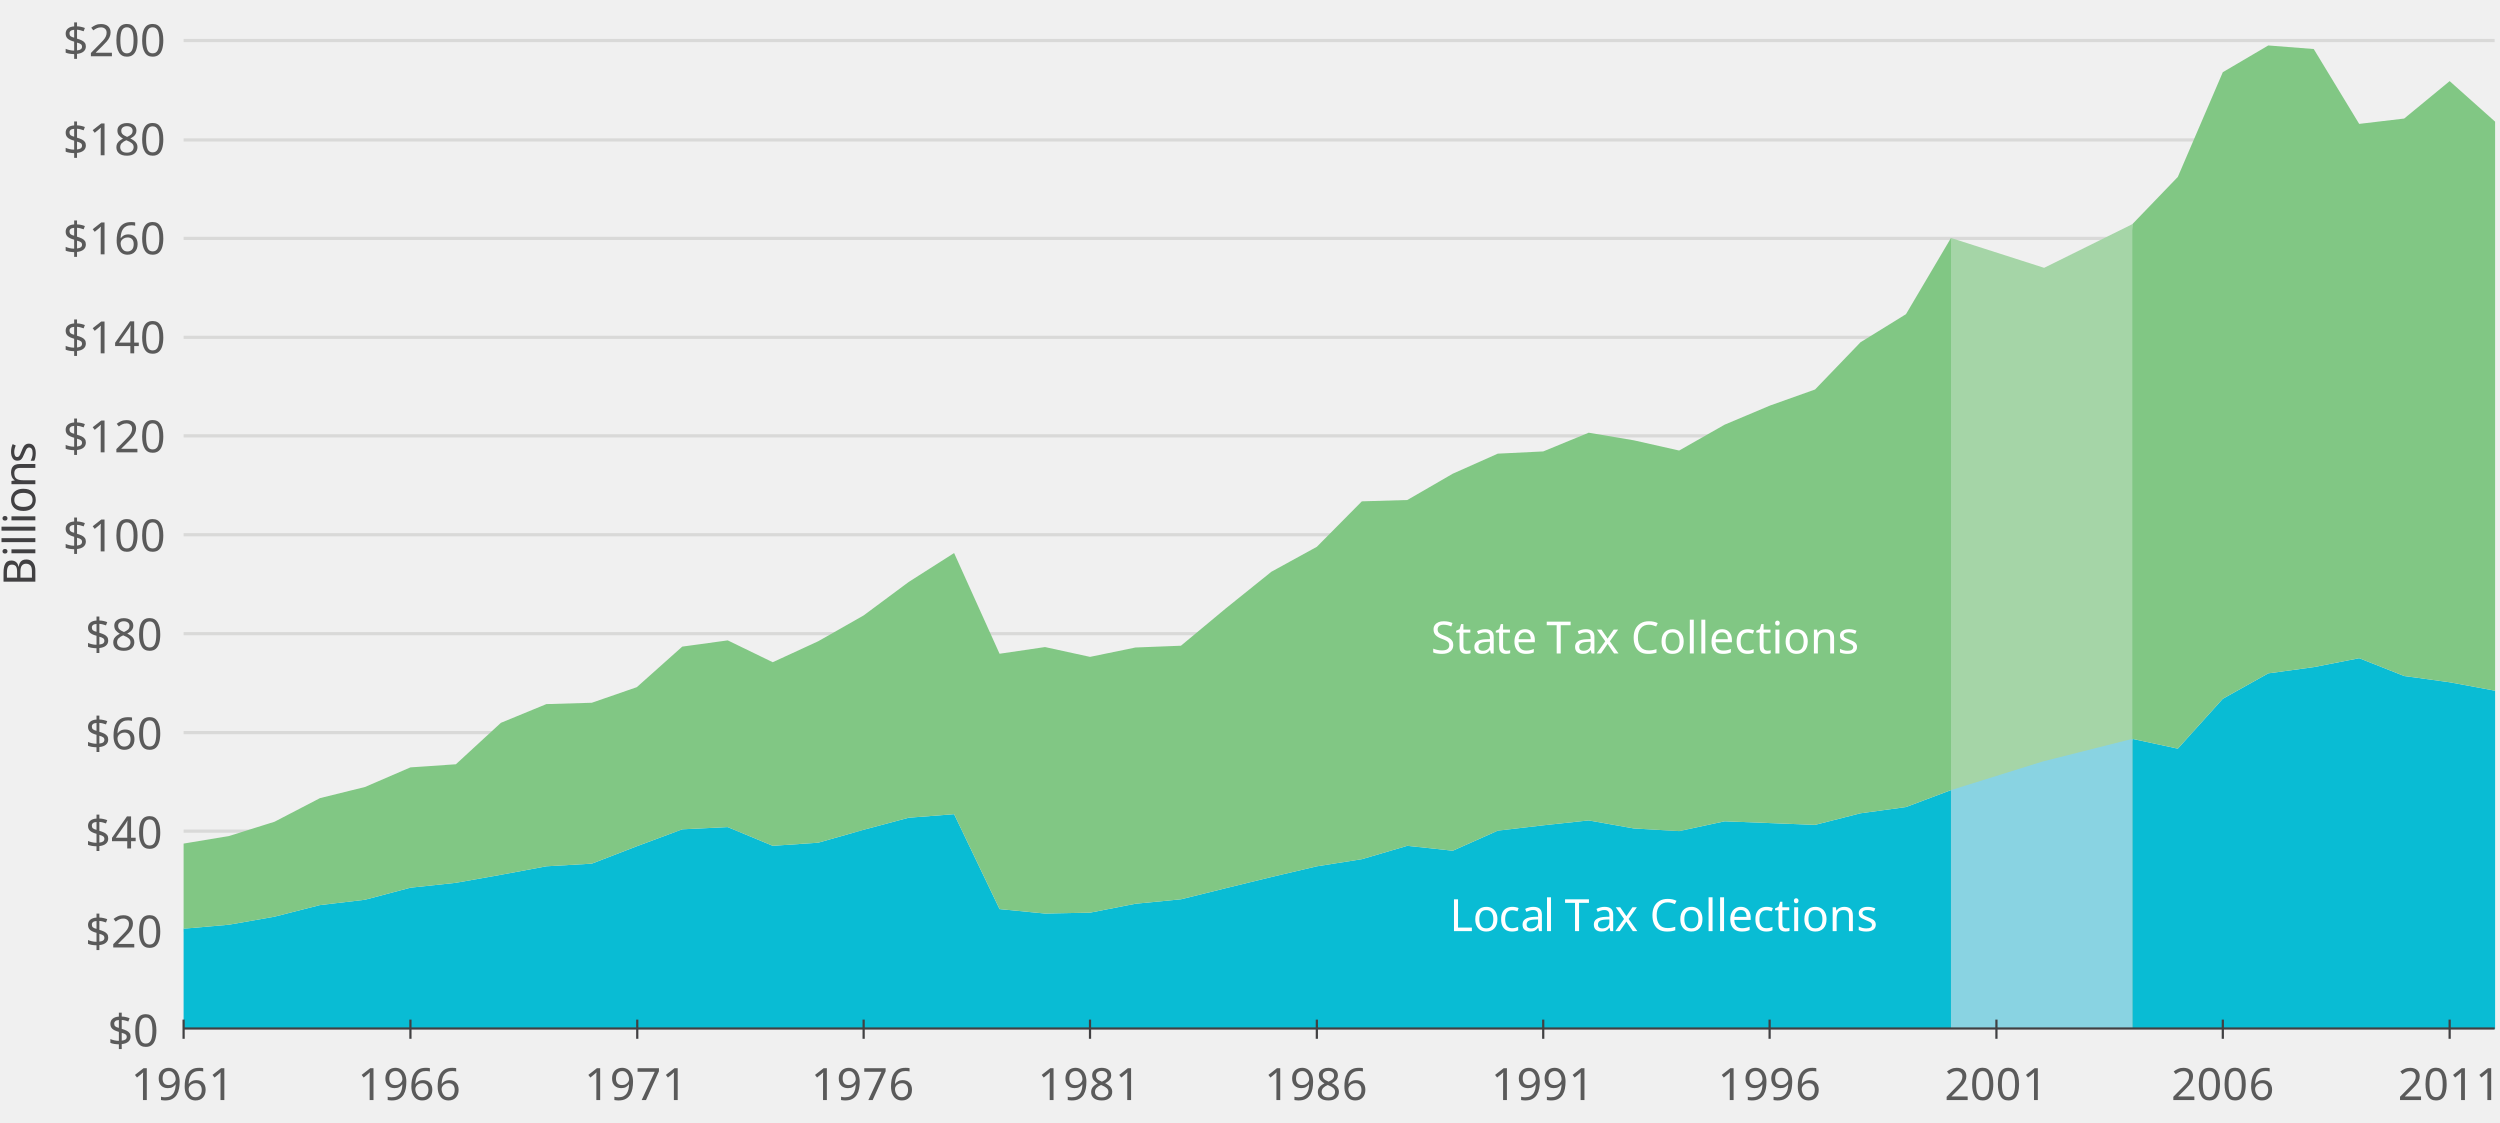
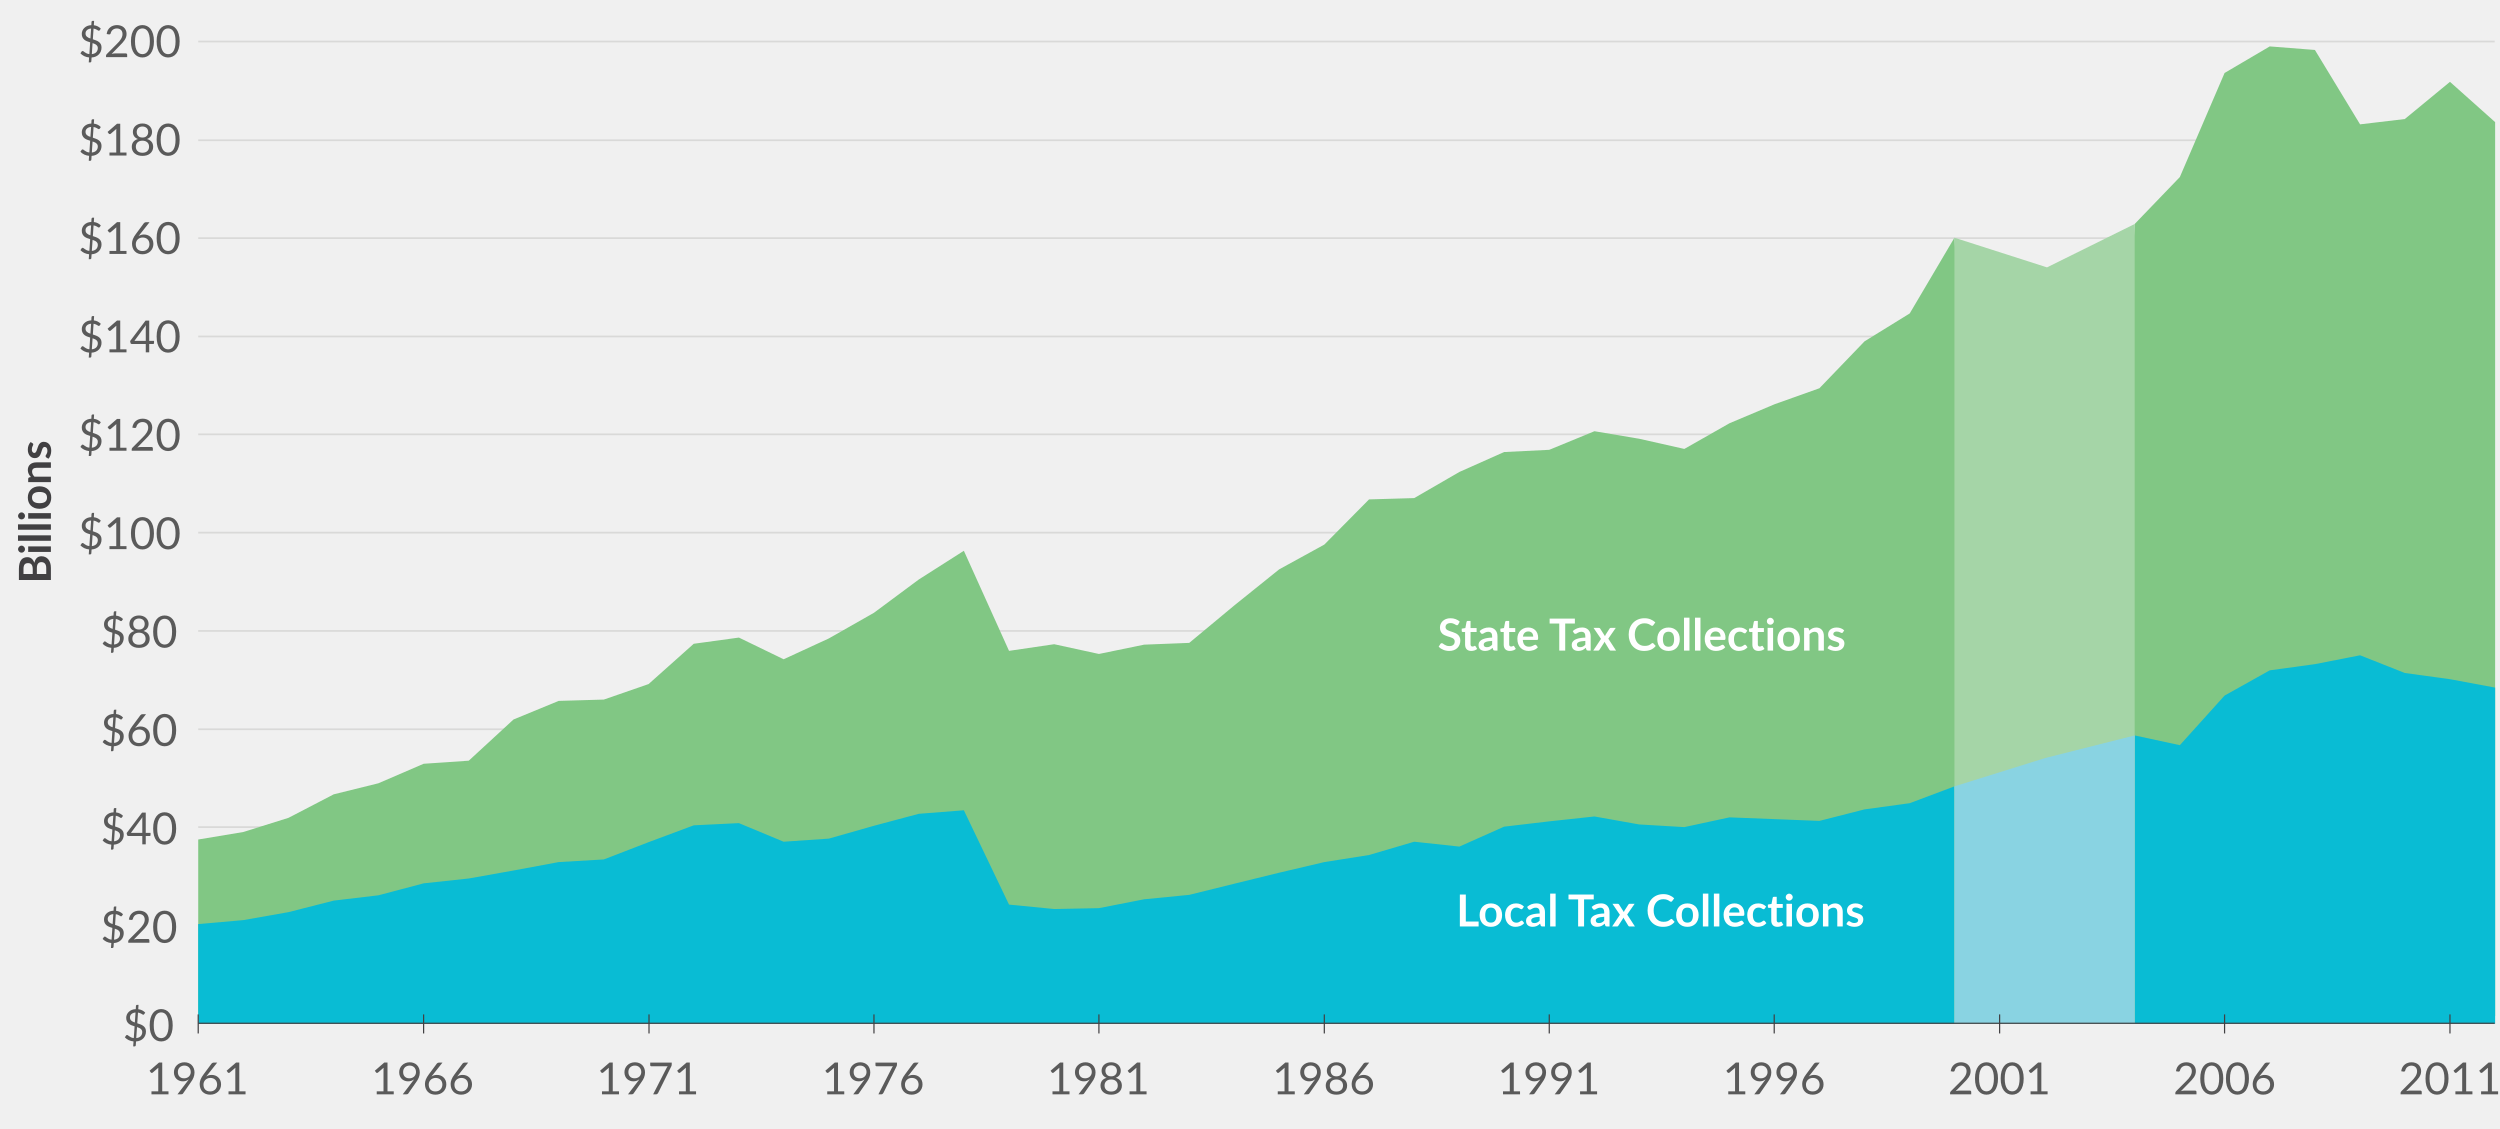
- <svg xmlns="http://www.w3.org/2000/svg" version="1.1" id="Layer_1" x="0px" y="0px" viewBox="0 0 561 252" style="enable-background:new 0 0 561 252;" xml:space="preserve">
-   <style type="text/css">
- 	.st0{fill:none;stroke:#D9D9D8;stroke-width:0.72;stroke-linejoin:round;stroke-miterlimit:10;}
- 	.st1{fill-rule:evenodd;clip-rule:evenodd;fill:#09BCD4;}
- 	.st2{fill-rule:evenodd;clip-rule:evenodd;fill:#81C784;}
- 	.st3{fill:#5A5A5A;}
- 	.st4{font-family:'Lato-Regular';}
- 	.st5{font-size:10px;}
- 	.st6{fill:#414042;}
- 	.st7{font-family:'Lato-Semibold';}
- 	.st8{fill:#FFFFFF;}
- 	.st9{font-family:'Lato-Heavy';}
- 	.st10{fill:#A5D5A7;}
- 	.st11{fill:#89D3E2;}
- 	.st12{fill:#58595B;stroke:#414042;stroke-width:0.5;stroke-linejoin:round;stroke-miterlimit:10;}
- </style>
-   <path class="st0" d="M41.2,208.7h518.6 M41.2,186.5h518.6 M41.2,164.4h518.6 M41.2,142.2h518.6 M41.2,120h518.6 M41.2,97.8h518.6   M41.2,75.7h518.6 M41.2,53.5h518.6 M41.2,31.4h518.6 M41.2,9.1h518.6" />
-   <polyline class="st1" points="41.2,208.4 51.4,207.5 61.6,205.7 71.8,203.1 81.9,201.9 92.1,199.2 102.3,198.1 112.4,196.3   122.6,194.4 132.8,193.8 142.9,189.9 153.1,186.1 163.3,185.6 173.4,189.8 183.6,189.1 193.8,186.2 203.9,183.5 214.1,182.7   224.3,204 234.5,205 244.6,204.8 254.8,202.8 265,201.8 275.1,199.3 285.3,196.8 295.5,194.4 305.6,192.8 315.8,189.8 326,190.9   336.1,186.4 346.3,185.2 356.5,184.1 366.6,185.9 376.8,186.5 387,184.3 397.2,184.7 407.3,185.1 417.5,182.5 427.7,181.1   437.8,177.3 448,230.9 458.2,170.5 468.3,230.9 478.5,165.8 488.7,168 498.8,156.8 509,151.1 519.2,149.7 529.4,147.7 539.5,151.7   549.7,153.1 559.9,155 559.9,230.9 549.7,230.9 539.5,230.9 529.4,230.9 519.2,230.9 509,230.9 498.8,230.9 488.7,230.9   478.5,230.9 468.3,230.9 458.2,230.9 448,230.9 437.8,230.9 427.7,230.9 417.5,230.9 407.3,230.9 397.2,230.9 387,230.9   376.8,230.9 366.6,230.9 356.5,230.9 346.3,230.9 336.1,230.9 326,230.9 315.8,230.9 305.6,230.9 295.5,230.9 285.3,230.9   275.1,230.9 265,230.9 254.8,230.9 244.6,230.9 234.5,230.9 224.3,230.9 214.1,230.9 203.9,230.9 193.8,230.9 183.6,230.9   173.4,230.9 163.3,230.9 153.1,230.9 142.9,230.9 132.8,230.9 122.6,230.9 112.4,230.9 102.3,230.9 92.1,230.9 81.9,230.9   71.8,230.9 61.6,230.9 51.4,230.9 41.2,230.9 41.2,208.4 " />
-   <polyline class="st2" points="41.2,189.3 51.4,187.6 61.6,184.4 71.8,179.1 81.9,176.6 92.1,172.2 102.3,171.5 112.4,162.2   122.6,158 132.8,157.7 142.9,154.2 153.1,145.1 163.3,143.7 173.4,148.6 183.6,143.9 193.8,138.1 203.9,130.6 214.1,124.1   224.3,146.7 234.5,145.2 244.6,147.4 254.8,145.3 265,144.9 275.1,136.5 285.3,128.3 295.5,122.7 305.6,112.5 315.8,112.2   326,106.3 336.1,101.8 346.3,101.3 356.5,97.1 366.6,98.8 376.8,101.1 387,95.3 397.2,91 407.3,87.4 417.5,76.8 427.7,70.5   437.8,53.4 448,230.9 458.2,60.5 468.3,230.9 478.5,50.3 488.7,39.7 498.8,16.2 509,10.2 519.2,11 529.4,27.8 539.5,26.6   549.7,18.2 559.9,27.3 559.9,155 549.7,153.1 539.5,151.7 529.4,147.7 519.2,149.7 509,151.1 498.8,156.8 488.7,168 478.5,165.8   468.3,230.9 458.2,170.5 448,230.9 437.8,177.3 427.7,181.1 417.5,182.5 407.3,185.1 397.2,184.7 387,184.3 376.8,186.5   366.6,185.9 356.5,184.1 346.3,185.2 336.1,186.4 326,190.9 315.8,189.8 305.6,192.8 295.5,194.4 285.3,196.8 275.1,199.3   265,201.8 254.8,202.8 244.6,204.8 234.5,205 224.3,204 214.1,182.7 203.9,183.5 193.8,186.2 183.6,189.1 173.4,189.8 163.3,185.6   153.1,186.1 142.9,189.9 132.8,193.8 122.6,194.4 112.4,196.3 102.3,198.1 92.1,199.2 81.9,201.9 71.8,203.1 61.6,205.7 51.4,207.5   41.2,208.4 41.2,189.3 " />
-   <text transform="matrix(1 0 0 1 24.1432 234.8307)" class="st3 st4 st5">$0</text>
-   <text transform="matrix(1 0 0 1 19.1268 212.6104)">
-     <tspan x="0" y="0" class="st3 st4 st5">$</tspan>
-     <tspan x="5.8" y="0" class="st3 st4 st5">2</tspan>
-     <tspan x="11.6" y="0" class="st3 st4 st5">0</tspan>
-   </text>
-   <text transform="matrix(1 0 0 1 19.1268 190.3899)">
-     <tspan x="0" y="0" class="st3 st4 st5">$</tspan>
-     <tspan x="5.8" y="0" class="st3 st4 st5">4</tspan>
-     <tspan x="11.6" y="0" class="st3 st4 st5">0</tspan>
-   </text>
-   <text transform="matrix(1 0 0 1 19.1268 168.1693)">
-     <tspan x="0" y="0" class="st3 st4 st5">$</tspan>
-     <tspan x="5.8" y="0" class="st3 st4 st5">6</tspan>
-     <tspan x="11.6" y="0" class="st3 st4 st5">0</tspan>
-   </text>
-   <text transform="matrix(1 0 0 1 19.1268 145.9488)">
-     <tspan x="0" y="0" class="st3 st4 st5">$</tspan>
-     <tspan x="5.8" y="0" class="st3 st4 st5">8</tspan>
-     <tspan x="11.6" y="0" class="st3 st4 st5">0</tspan>
-   </text>
-   <text transform="matrix(1 0 0 1 14.1107 123.7285)">
-     <tspan x="0" y="0" class="st3 st4 st5">$</tspan>
-     <tspan x="5.8" y="0" class="st3 st4 st5">10</tspan>
-     <tspan x="17.3" y="0" class="st3 st4 st5">0</tspan>
-   </text>
-   <text transform="matrix(1 0 0 1 14.1107 101.5077)">
-     <tspan x="0" y="0" class="st3 st4 st5">$</tspan>
-     <tspan x="5.8" y="0" class="st3 st4 st5">12</tspan>
-     <tspan x="17.3" y="0" class="st3 st4 st5">0</tspan>
-   </text>
-   <text transform="matrix(1 0 0 1 14.1107 79.2871)">
-     <tspan x="0" y="0" class="st3 st4 st5">$</tspan>
-     <tspan x="5.8" y="0" class="st3 st4 st5">14</tspan>
-     <tspan x="17.3" y="0" class="st3 st4 st5">0</tspan>
-   </text>
-   <text transform="matrix(1 0 0 1 14.1107 57.0665)">
-     <tspan x="0" y="0" class="st3 st4 st5">$</tspan>
-     <tspan x="5.8" y="0" class="st3 st4 st5">16</tspan>
-     <tspan x="17.3" y="0" class="st3 st4 st5">0</tspan>
-   </text>
-   <text transform="matrix(1 0 0 1 14.1107 34.846)">
-     <tspan x="0" y="0" class="st3 st4 st5">$</tspan>
-     <tspan x="5.8" y="0" class="st3 st4 st5">18</tspan>
-     <tspan x="17.3" y="0" class="st3 st4 st5">0</tspan>
-   </text>
-   <text transform="matrix(1 0 0 1 14.1106 12.6256)">
-     <tspan x="0" y="0" class="st3 st4 st5">$</tspan>
-     <tspan x="5.8" y="0" class="st3 st4 st5">20</tspan>
-     <tspan x="17.3" y="0" class="st3 st4 st5">0</tspan>
-   </text>
-   <text transform="matrix(1 0 0 1 29.3948 246.8504)">
-     <tspan x="0" y="0" class="st3 st4 st5">19</tspan>
-     <tspan x="11.5" y="0" class="st3 st4 st5">6</tspan>
-     <tspan x="17.4" y="0" class="st3 st4 st5">1</tspan>
-   </text>
-   <text transform="matrix(1 0 0 1 80.2635 246.8505)">
-     <tspan x="0" y="0" class="st3 st4 st5">19</tspan>
-     <tspan x="11.5" y="0" class="st3 st4 st5">6</tspan>
-     <tspan x="17.4" y="0" class="st3 st4 st5">6</tspan>
-   </text>
-   <text transform="matrix(1 0 0 1 131.1319 246.8505)">
-     <tspan x="0" y="0" class="st3 st4 st5">19</tspan>
-     <tspan x="11.5" y="0" class="st3 st4 st5">7</tspan>
-     <tspan x="17.4" y="0" class="st3 st4 st5">1</tspan>
-   </text>
-   <text transform="matrix(1 0 0 1 182 246.8505)">
-     <tspan x="0" y="0" class="st3 st4 st5">19</tspan>
-     <tspan x="11.5" y="0" class="st3 st4 st5">7</tspan>
-     <tspan x="17.4" y="0" class="st3 st4 st5">6</tspan>
-   </text>
-   <text transform="matrix(1 0 0 1 232.8686 246.8505)">
-     <tspan x="0" y="0" class="st3 st4 st5">19</tspan>
-     <tspan x="11.5" y="0" class="st3 st4 st5">8</tspan>
-     <tspan x="17.4" y="0" class="st3 st4 st5">1</tspan>
-   </text>
-   <text transform="matrix(1 0 0 1 283.737 246.8505)">
-     <tspan x="0" y="0" class="st3 st4 st5">19</tspan>
-     <tspan x="11.5" y="0" class="st3 st4 st5">8</tspan>
-     <tspan x="17.4" y="0" class="st3 st4 st5">6</tspan>
-   </text>
-   <text transform="matrix(1 0 0 1 334.6054 246.8505)">
-     <tspan x="0" y="0" class="st3 st4 st5">19</tspan>
-     <tspan x="11.5" y="0" class="st3 st4 st5">9</tspan>
-     <tspan x="17.4" y="0" class="st3 st4 st5">1</tspan>
-   </text>
-   <text transform="matrix(1 0 0 1 385.4738 246.8505)">
-     <tspan x="0" y="0" class="st3 st4 st5">19</tspan>
-     <tspan x="11.5" y="0" class="st3 st4 st5">9</tspan>
-     <tspan x="17.4" y="0" class="st3 st4 st5">6</tspan>
-   </text>
-   <text transform="matrix(1 0 0 1 436.3422 246.8505)">
-     <tspan x="0" y="0" class="st3 st4 st5">20</tspan>
-     <tspan x="11.5" y="0" class="st3 st4 st5">0</tspan>
-     <tspan x="17.4" y="0" class="st3 st4 st5">1</tspan>
-   </text>
-   <text transform="matrix(1 0 0 1 487.2105 246.8505)">
-     <tspan x="0" y="0" class="st3 st4 st5">20</tspan>
-     <tspan x="11.5" y="0" class="st3 st4 st5">0</tspan>
-     <tspan x="17.4" y="0" class="st3 st4 st5">6</tspan>
-   </text>
-   <text transform="matrix(1 0 0 1 538.079 246.8503)">
-     <tspan x="0" y="0" class="st3 st4 st5">20</tspan>
-     <tspan x="11.5" y="0" class="st3 st4 st5">1</tspan>
-     <tspan x="17.4" y="0" class="st3 st4 st5">1</tspan>
-   </text>
-   <g>
-     <text transform="matrix(0 -1 1 0 7.9316 131.4992)">
-       <tspan x="0" y="0" class="st6 st7 st5">B</tspan>
-       <tspan x="6.5" y="0" class="st6 st7 st5">i</tspan>
-       <tspan x="9" y="0" class="st6 st7 st5">ll</tspan>
-       <tspan x="13.9" y="0" class="st6 st7 st5">i</tspan>
-       <tspan x="16.3" y="0" class="st6 st7 st5">o</tspan>
-       <tspan x="22" y="0" class="st6 st7 st5">n</tspan>
-       <tspan x="27.6" y="0" class="st6 st7 st5">s</tspan>
-     </text>
-   </g>
-   <g>
-     <text transform="matrix(1 0 0 1 321.0941 146.6415)">
-       <tspan x="0" y="0" class="st8 st9 st5">S</tspan>
-       <tspan x="5.5" y="0" class="st8 st9 st5">t</tspan>
-       <tspan x="9.3" y="0" class="st8 st9 st5">a</tspan>
-       <tspan x="14.4" y="0" class="st8 st9 st5">t</tspan>
-       <tspan x="18.2" y="0" class="st8 st9 st5">e</tspan>
-       <tspan x="23.6" y="0" class="st8 st9 st5"> </tspan>
-       <tspan x="25.9" y="0" class="st8 st9 st5">T</tspan>
-       <tspan x="31.9" y="0" class="st8 st9 st5">a</tspan>
-       <tspan x="37" y="0" class="st8 st9 st5">x Collections</tspan>
-     </text>
-   </g>
-   <g>
-     <text transform="matrix(1 0 0 1 325.3055 208.9453)">
-       <tspan x="0" y="0" class="st8 st9 st5">L</tspan>
-       <tspan x="5.2" y="0" class="st8 st9 st5">o</tspan>
-       <tspan x="11" y="0" class="st8 st9 st5">c</tspan>
-       <tspan x="15.9" y="0" class="st8 st9 st5">a</tspan>
-       <tspan x="21" y="0" class="st8 st9 st5">l</tspan>
-       <tspan x="23.5" y="0" class="st8 st9 st5"> </tspan>
-       <tspan x="25.8" y="0" class="st8 st9 st5">T</tspan>
-       <tspan x="31.9" y="0" class="st8 st9 st5">a</tspan>
-       <tspan x="37" y="0" class="st8 st9 st5">x Collections</tspan>
-     </text>
-   </g>
-   <polygon class="st10" points="478.5,230.9 437.8,230.9 437.8,53.4 458.7,60.1 478.5,50.3 " />
-   <polygon class="st11" points="478.5,230.9 437.8,230.9 437.8,177.3 458.3,170.9 478.5,165.8 " />
-   <line class="st12" x1="41.2" y1="230.8" x2="559.8" y2="230.8" />
-   <path class="st12" d="M41.2,228.8v4.3 M92.1,228.8v4.3 M143,228.8v4.3 M193.8,228.8v4.3 M244.6,228.8v4.3 M295.5,228.8v4.3   M346.3,228.8v4.3 M397.1,228.8v4.3 M448,228.8v4.3 M498.8,228.8v4.3 M549.7,228.8v4.3" />
+ <svg xmlns="http://www.w3.org/2000/svg" width="1030.5" height="465" viewBox="-6.5 281.5 1030.5 465">
+   <path fill="none" stroke="#D9D9D8" stroke-width=".72" stroke-linejoin="round" stroke-miterlimit="10" d="M75.203 662.953h946.607m-946.607-40.52h946.607m-946.607-40.34h946.607M75.203 541.57h946.607M75.203 501.048h946.607M75.203 460.526h946.607m-946.607-40.34h946.607m-946.607-40.52h946.607m-946.607-40.34h946.607M75.203 298.62h946.607" />
+   <path fill="#81C784" d="M75.203 627.542l18.618-3.103 18.62-5.84 18.618-9.676 18.435-4.564 18.618-8.03 18.62-1.278 18.435-16.976 18.618-7.666 18.618-.548 18.437-6.388 18.618-16.61 18.618-2.556 18.436 8.944 18.617-8.58 18.618-10.586 18.436-13.69 18.62-11.864 18.618 41.252 18.617-2.738 18.437 4.016 18.618-3.833 18.618-.732 18.436-15.332 18.618-14.968 18.618-10.22 18.435-18.62 18.62-.547 18.617-10.77 18.435-8.213 18.618-.912 18.62-7.667 18.434 3.104 18.617 4.198 18.62-10.587 18.617-7.85 18.435-6.57 18.617-19.35 18.62-11.498 18.434-31.213 18.62 323.994h37.053l18.62-329.652 18.617-19.348 18.436-42.895 18.618-10.95 18.618 1.46 18.618 30.664 18.436-2.19 18.618-15.333 18.618 16.612v368.45l-167.2 3.184H817.74l-742.537-3.834v-72.1" />
+   <path fill="#09BCD4" d="M75.203 662.405l18.618-1.642 18.62-3.285 18.618-4.747 18.435-2.19 18.618-4.927 18.62-2.008 18.435-3.286 18.618-3.468 18.618-1.096 18.437-7.118 18.618-6.937 18.618-.91 18.436 7.665 18.617-1.278 18.618-5.293 18.436-4.93 18.62-1.46 18.618 38.88 18.617 1.825 18.437-.365 18.618-3.65 18.618-1.827 18.436-4.563 18.618-4.563 18.618-4.38 18.435-2.92 18.62-5.477 18.617 2.008 18.435-8.214 18.618-2.19 18.62-2.01 18.434 3.286 18.617 1.096 18.62-4.016 18.617.73 18.435.73 18.617-4.746 18.62-2.556 18.434-6.935 18.62 97.836 18.617-110.25 18.436 110.25 18.62-118.83 18.617 4.017 18.436-20.443 18.618-10.405 18.618-2.555 18.618-3.65 18.436 7.3 18.618 2.556 18.618 3.468v138.542H75.202v-41.07" />
+   <text transform="translate(44.07 710.65)" fill="#5A5A5A" font-size="18.253" font-family="Lato" font-weight="400">$0</text>
+   <text transform="translate(34.912 670.09)" fill="#5A5A5A" font-size="18.253" font-family="Lato" font-weight="400">$20</text>
+   <text transform="translate(34.912 629.53)" fill="#5A5A5A" font-size="18.253" font-family="Lato" font-weight="400">$40</text>
+   <text transform="translate(34.912 588.973)" fill="#5A5A5A" font-size="18.253" font-family="Lato" font-weight="400">$60</text>
+   <text transform="translate(34.912 548.413)" fill="#5A5A5A" font-size="18.253" font-family="Lato" font-weight="400">$80</text>
+   <text transform="translate(25.757 507.853)" fill="#5A5A5A" font-size="18.253" font-family="Lato" font-weight="400">$100</text>
+   <text transform="translate(25.757 467.294)" fill="#5A5A5A" font-size="18.253" font-family="Lato" font-weight="400">$120</text>
+   <text transform="translate(25.757 426.734)" fill="#5A5A5A" font-size="18.253" font-family="Lato" font-weight="400">$140</text>
+   <text transform="translate(25.757 386.175)" fill="#5A5A5A" font-size="18.253" font-family="Lato" font-weight="400">$160</text>
+   <text transform="translate(25.757 345.616)" fill="#5A5A5A" font-size="18.253" font-family="Lato" font-weight="400">$180</text>
+   <text transform="translate(25.756 305.056)" fill="#5A5A5A" font-size="18.253" font-family="Lato" font-weight="400">$200</text>
+   <text transform="translate(53.654 732.59)" fill="#5A5A5A" font-size="18.253" font-family="Lato" font-weight="400">1961</text>
+   <text transform="translate(146.506 732.59)" fill="#5A5A5A" font-size="18.253" font-family="Lato" font-weight="400">1966</text>
+   <text transform="translate(239.356 732.59)" fill="#5A5A5A" font-size="18.253" font-family="Lato" font-weight="400">1971</text>
+   <text transform="translate(332.207 732.59)" fill="#5A5A5A" font-size="18.253" font-family="Lato" font-weight="400">1976</text>
+   <text transform="translate(425.058 732.59)" fill="#5A5A5A" font-size="18.253" font-family="Lato" font-weight="400">1981</text>
+   <text transform="translate(517.908 732.59)" fill="#5A5A5A" font-size="18.253" font-family="Lato" font-weight="400">1986</text>
+   <text transform="translate(610.76 732.59)" fill="#5A5A5A" font-size="18.253" font-family="Lato" font-weight="400">1991</text>
+   <text transform="translate(703.61 732.59)" fill="#5A5A5A" font-size="18.253" font-family="Lato" font-weight="400">1996</text>
+   <text transform="translate(796.46 732.59)" fill="#5A5A5A" font-size="18.253" font-family="Lato" font-weight="400">2001</text>
+   <text transform="translate(889.312 732.59)" fill="#5A5A5A" font-size="18.253" font-family="Lato" font-weight="400">2006</text>
+   <text transform="translate(982.162 732.59)" fill="#5A5A5A" font-size="18.253" font-family="Lato" font-weight="400">2011</text>
+   <text transform="rotate(-90 268.258 253.78)" fill="#414042" font-size="18.253" font-family="Lato" font-weight="700">Billions</text>
+   <text transform="translate(586.097 549.678)" fill="#FFF" font-size="18.253" font-family="Lato" font-weight="700">State Tax Collections</text>
+   <text transform="translate(593.784 663.4)" fill="#FFF" font-size="18.253" font-family="Lato" font-weight="700">Local Tax Collections</text>
+   <path fill="#A5D5A7" d="M873.412 703.476h-74.29V379.482l38.15 12.23 36.14-17.888" />
+   <path fill="#89D3E2" d="M873.412 703.476h-74.29V605.64l37.418-11.684 36.872-9.31" />
+   <path fill="none" stroke="#414042" stroke-width=".5" stroke-linejoin="round" stroke-miterlimit="10" d="M75.203 703.293h946.607" />
+   <path fill="#58595B" stroke="#414042" stroke-width=".5" stroke-linejoin="round" stroke-miterlimit="10" d="M75.203 699.642v7.85m92.908-7.85v7.85m92.91-7.85v7.85m92.725-7.85v7.85m92.727-7.85v7.85m92.908-7.85v7.85m92.725-7.85v7.85m92.726-7.85v7.85m92.91-7.85v7.85m92.726-7.85v7.85m92.908-7.85v7.85" />
</svg>
